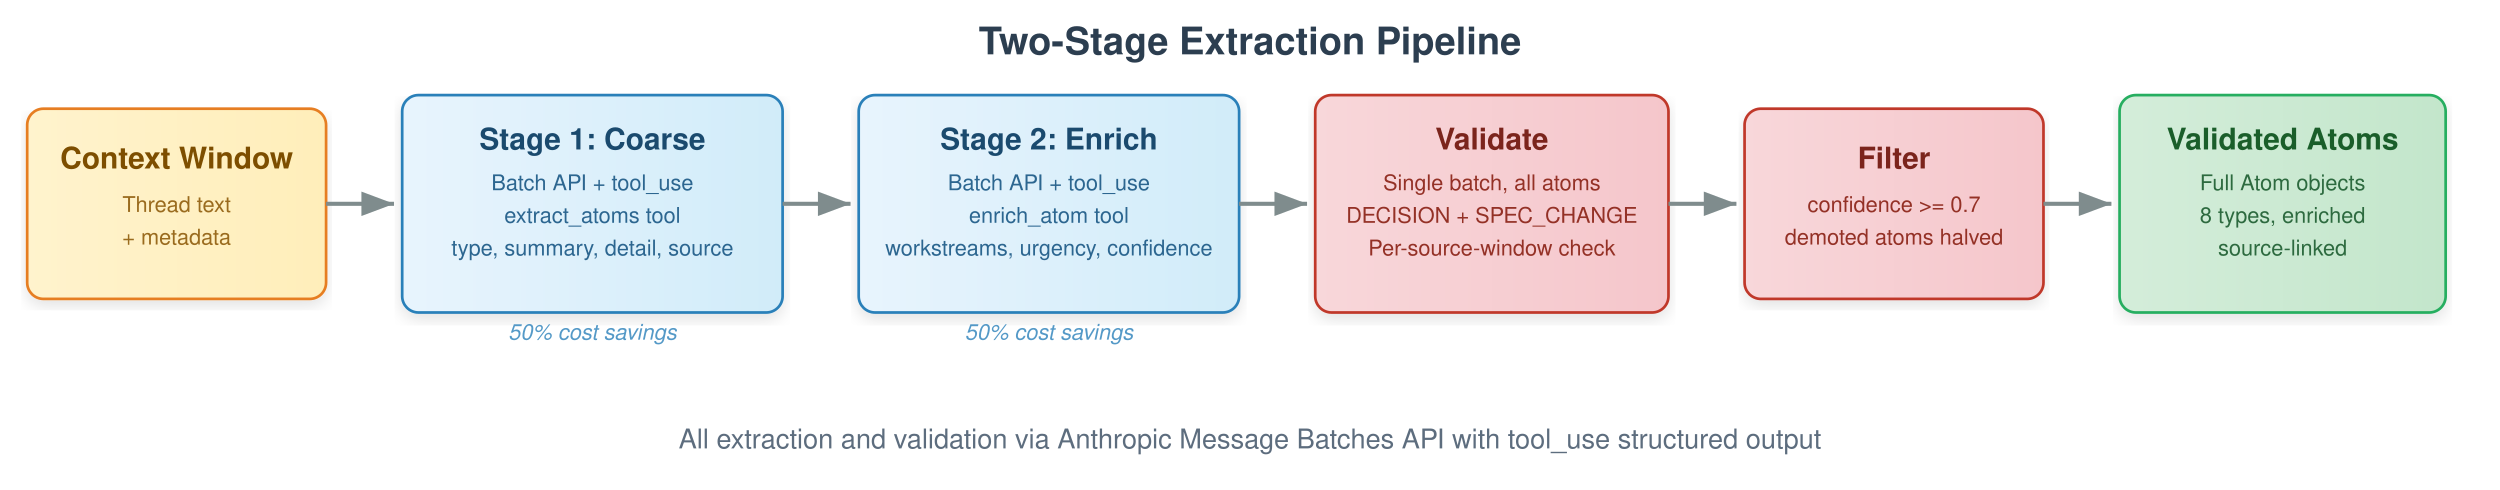
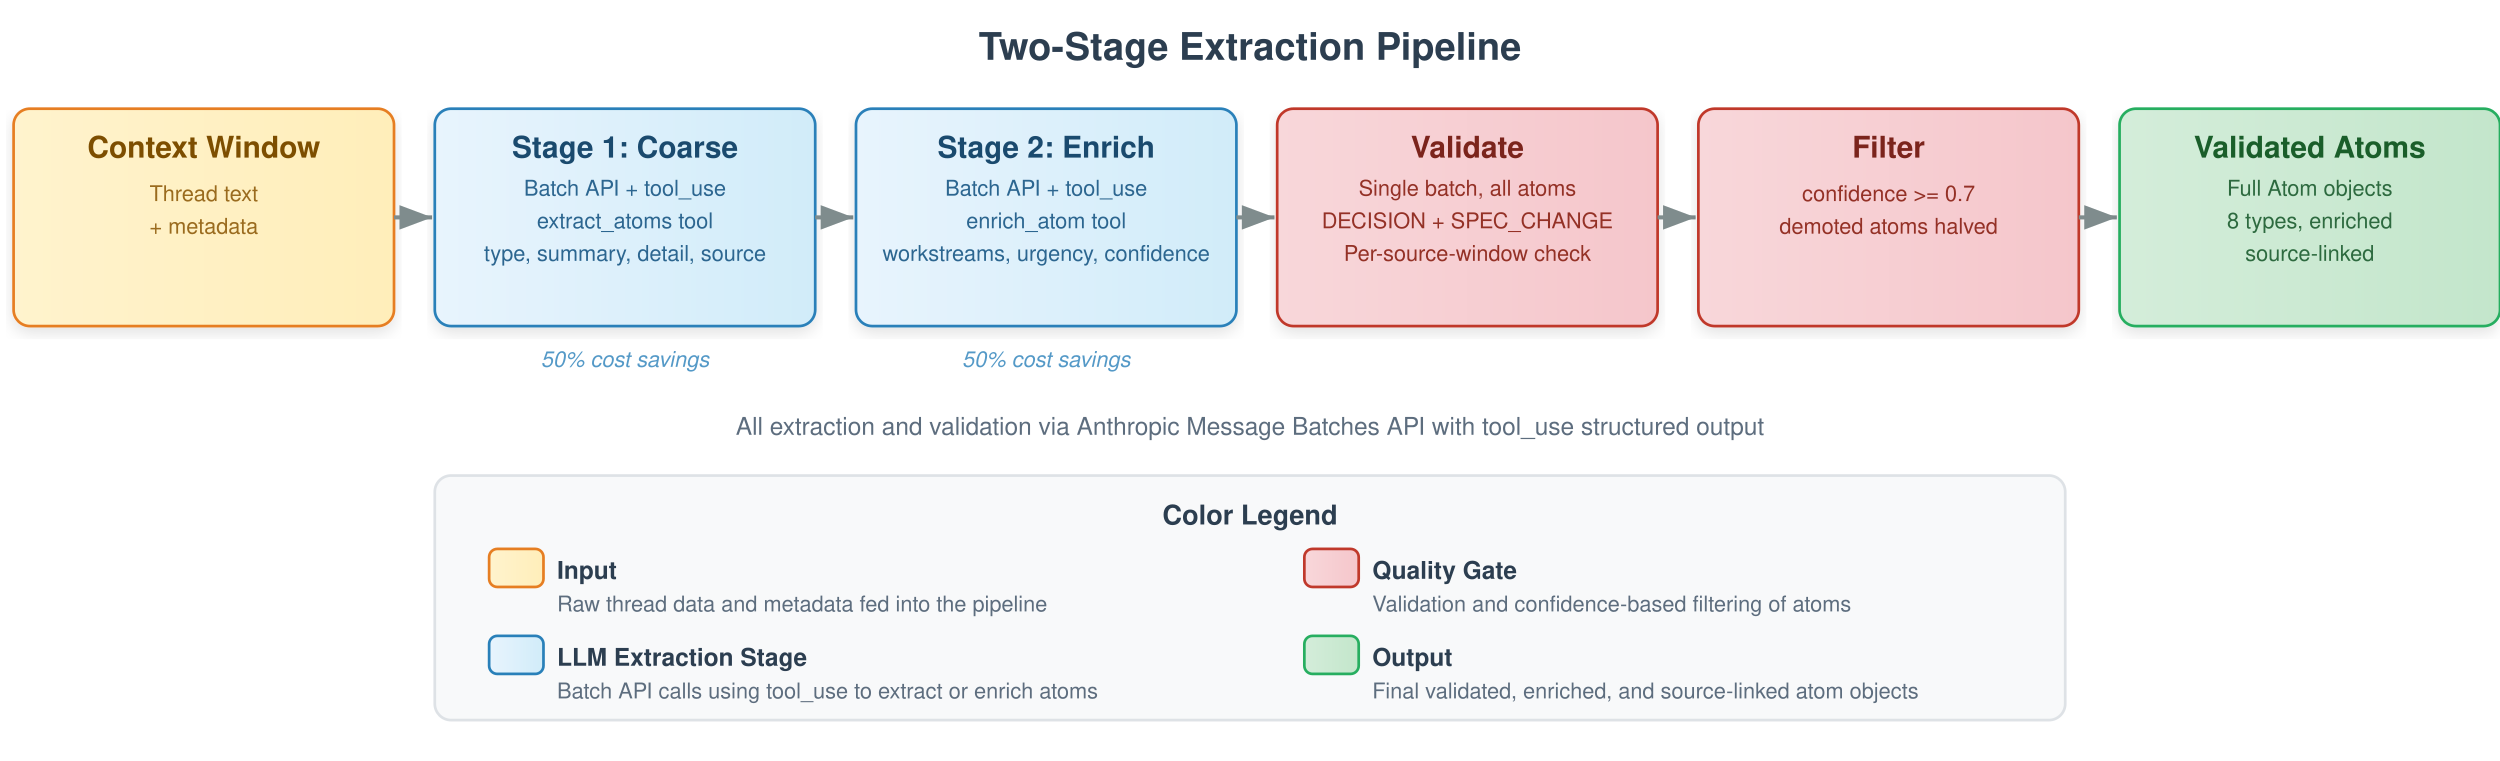
- <svg xmlns="http://www.w3.org/2000/svg" viewBox="0 0 920 180" font-family="'Segoe UI', Helvetica, Arial, sans-serif">
+ <svg xmlns="http://www.w3.org/2000/svg" viewBox="0 0 920 280" font-family="'Segoe UI', Helvetica, Arial, sans-serif">
  <defs>
    <linearGradient id="orangeGrad" x1="0%" y1="0%" x2="100%" y2="0%">
      <stop offset="0%" stop-color="#fff3cd" />
      <stop offset="100%" stop-color="#ffeeba" />
    </linearGradient>
    <linearGradient id="blueGrad" x1="0%" y1="0%" x2="100%" y2="0%">
      <stop offset="0%" stop-color="#e8f4fd" />
      <stop offset="100%" stop-color="#d1ecf9" />
    </linearGradient>
    <linearGradient id="redGrad" x1="0%" y1="0%" x2="100%" y2="0%">
      <stop offset="0%" stop-color="#f8d7da" />
      <stop offset="100%" stop-color="#f5c6cb" />
    </linearGradient>
    <linearGradient id="greenGrad" x1="0%" y1="0%" x2="100%" y2="0%">
      <stop offset="0%" stop-color="#d4edda" />
      <stop offset="100%" stop-color="#c3e6cb" />
    </linearGradient>
    <filter id="shadow" x="-2%" y="-2%" width="104%" height="108%">
      <feDropShadow dx="0" dy="2" stdDeviation="3" flood-opacity="0.12" />
    </filter>
    <marker id="arrow" markerWidth="8" markerHeight="6" refX="8" refY="3" orient="auto">
      <polygon points="0 0, 8 3, 0 6" fill="#7f8c8d" />
    </marker>
  </defs>
-   <text x="460" y="20" text-anchor="middle" font-size="14" font-weight="bold" fill="#2c3e50">Two-Stage Extraction Pipeline</text>
-   <rect x="10" y="40" width="110" height="70" rx="6" fill="url(#orangeGrad)" stroke="#e67e22" stroke-width="1" filter="url(#shadow)" />
-   <text x="65" y="62" text-anchor="middle" font-size="11" font-weight="bold" fill="#7d4e00">Context Window</text>
-   <text x="65" y="78" text-anchor="middle" font-size="8" fill="#9a6b1e">Thread text</text>
-   <text x="65" y="90" text-anchor="middle" font-size="8" fill="#9a6b1e">+ metadata</text>
-   <line x1="120" y1="75" x2="145" y2="75" stroke="#7f8c8d" stroke-width="1.5" marker-end="url(#arrow)" />
-   <rect x="148" y="35" width="140" height="80" rx="6" fill="url(#blueGrad)" stroke="#2980b9" stroke-width="1" filter="url(#shadow)" />
-   <text x="218" y="55" text-anchor="middle" font-size="11" font-weight="bold" fill="#1a4a6e">Stage 1: Coarse</text>
-   <text x="218" y="70" text-anchor="middle" font-size="8" fill="#2c6690">Batch API + tool_use</text>
-   <text x="218" y="82" text-anchor="middle" font-size="8" fill="#2c6690">extract_atoms tool</text>
-   <text x="218" y="94" text-anchor="middle" font-size="8" fill="#2c6690">type, summary, detail, source</text>
-   <text x="218" y="125" text-anchor="middle" font-size="8" font-style="italic" fill="#5499c7">50% cost savings</text>
-   <line x1="288" y1="75" x2="313" y2="75" stroke="#7f8c8d" stroke-width="1.5" marker-end="url(#arrow)" />
-   <rect x="316" y="35" width="140" height="80" rx="6" fill="url(#blueGrad)" stroke="#2980b9" stroke-width="1" filter="url(#shadow)" />
-   <text x="386" y="55" text-anchor="middle" font-size="11" font-weight="bold" fill="#1a4a6e">Stage 2: Enrich</text>
-   <text x="386" y="70" text-anchor="middle" font-size="8" fill="#2c6690">Batch API + tool_use</text>
-   <text x="386" y="82" text-anchor="middle" font-size="8" fill="#2c6690">enrich_atom tool</text>
-   <text x="386" y="94" text-anchor="middle" font-size="8" fill="#2c6690">workstreams, urgency, confidence</text>
-   <text x="386" y="125" text-anchor="middle" font-size="8" font-style="italic" fill="#5499c7">50% cost savings</text>
-   <line x1="456" y1="75" x2="481" y2="75" stroke="#7f8c8d" stroke-width="1.5" marker-end="url(#arrow)" />
-   <rect x="484" y="35" width="130" height="80" rx="6" fill="url(#redGrad)" stroke="#c0392b" stroke-width="1" filter="url(#shadow)" />
-   <text x="549" y="55" text-anchor="middle" font-size="11" font-weight="bold" fill="#7b241c">Validate</text>
-   <text x="549" y="70" text-anchor="middle" font-size="8" fill="#943126">Single batch, all atoms</text>
-   <text x="549" y="82" text-anchor="middle" font-size="8" fill="#943126">DECISION + SPEC_CHANGE</text>
-   <text x="549" y="94" text-anchor="middle" font-size="8" fill="#943126">Per-source-window check</text>
-   <line x1="614" y1="75" x2="639" y2="75" stroke="#7f8c8d" stroke-width="1.5" marker-end="url(#arrow)" />
-   <rect x="642" y="40" width="110" height="70" rx="6" fill="url(#redGrad)" stroke="#c0392b" stroke-width="1" filter="url(#shadow)" />
-   <text x="697" y="62" text-anchor="middle" font-size="11" font-weight="bold" fill="#7b241c">Filter</text>
-   <text x="697" y="78" text-anchor="middle" font-size="8" fill="#943126">confidence &gt;= 0.7</text>
-   <text x="697" y="90" text-anchor="middle" font-size="8" fill="#943126">demoted atoms halved</text>
-   <line x1="752" y1="75" x2="777" y2="75" stroke="#7f8c8d" stroke-width="1.5" marker-end="url(#arrow)" />
-   <rect x="780" y="35" width="120" height="80" rx="6" fill="url(#greenGrad)" stroke="#27ae60" stroke-width="1" filter="url(#shadow)" />
-   <text x="840" y="55" text-anchor="middle" font-size="11" font-weight="bold" fill="#1a5e2a">Validated Atoms</text>
-   <text x="840" y="70" text-anchor="middle" font-size="8" fill="#2d6a3f">Full Atom objects</text>
-   <text x="840" y="82" text-anchor="middle" font-size="8" fill="#2d6a3f">8 types, enriched</text>
-   <text x="840" y="94" text-anchor="middle" font-size="8" fill="#2d6a3f">source-linked</text>
-   <text x="460" y="165" text-anchor="middle" font-size="10" fill="#5d6d7e">All extraction and validation via Anthropic Message Batches API with tool_use structured output</text>
+   <text x="460" y="22" text-anchor="middle" font-size="14" font-weight="bold" fill="#2c3e50">Two-Stage Extraction Pipeline</text>
+   <rect x="5" y="40" width="140" height="80" rx="6" fill="url(#orangeGrad)" stroke="#e67e22" stroke-width="1" filter="url(#shadow)" />
+   <text x="75" y="58" text-anchor="middle" font-size="11" font-weight="bold" fill="#7d4e00">Context Window</text>
+   <text x="75" y="74" text-anchor="middle" font-size="8" fill="#9a6b1e">Thread text</text>
+   <text x="75" y="86" text-anchor="middle" font-size="8" fill="#9a6b1e">+ metadata</text>
+   <line x1="145" y1="80" x2="159" y2="80" stroke="#7f8c8d" stroke-width="1.5" marker-end="url(#arrow)" />
+   <rect x="160" y="40" width="140" height="80" rx="6" fill="url(#blueGrad)" stroke="#2980b9" stroke-width="1" filter="url(#shadow)" />
+   <text x="230" y="58" text-anchor="middle" font-size="11" font-weight="bold" fill="#1a4a6e">Stage 1: Coarse</text>
+   <text x="230" y="72" text-anchor="middle" font-size="8" fill="#2c6690">Batch API + tool_use</text>
+   <text x="230" y="84" text-anchor="middle" font-size="8" fill="#2c6690">extract_atoms tool</text>
+   <text x="230" y="96" text-anchor="middle" font-size="8" fill="#2c6690">type, summary, detail, source</text>
+   <text x="230" y="135" text-anchor="middle" font-size="8" font-style="italic" fill="#5499c7">50% cost savings</text>
+   <line x1="300" y1="80" x2="314" y2="80" stroke="#7f8c8d" stroke-width="1.5" marker-end="url(#arrow)" />
+   <rect x="315" y="40" width="140" height="80" rx="6" fill="url(#blueGrad)" stroke="#2980b9" stroke-width="1" filter="url(#shadow)" />
+   <text x="385" y="58" text-anchor="middle" font-size="11" font-weight="bold" fill="#1a4a6e">Stage 2: Enrich</text>
+   <text x="385" y="72" text-anchor="middle" font-size="8" fill="#2c6690">Batch API + tool_use</text>
+   <text x="385" y="84" text-anchor="middle" font-size="8" fill="#2c6690">enrich_atom tool</text>
+   <text x="385" y="96" text-anchor="middle" font-size="8" fill="#2c6690">workstreams, urgency, confidence</text>
+   <text x="385" y="135" text-anchor="middle" font-size="8" font-style="italic" fill="#5499c7">50% cost savings</text>
+   <line x1="455" y1="80" x2="469" y2="80" stroke="#7f8c8d" stroke-width="1.5" marker-end="url(#arrow)" />
+   <rect x="470" y="40" width="140" height="80" rx="6" fill="url(#redGrad)" stroke="#c0392b" stroke-width="1" filter="url(#shadow)" />
+   <text x="540" y="58" text-anchor="middle" font-size="11" font-weight="bold" fill="#7b241c">Validate</text>
+   <text x="540" y="72" text-anchor="middle" font-size="8" fill="#943126">Single batch, all atoms</text>
+   <text x="540" y="84" text-anchor="middle" font-size="8" fill="#943126">DECISION + SPEC_CHANGE</text>
+   <text x="540" y="96" text-anchor="middle" font-size="8" fill="#943126">Per-source-window check</text>
+   <line x1="610" y1="80" x2="624" y2="80" stroke="#7f8c8d" stroke-width="1.5" marker-end="url(#arrow)" />
+   <rect x="625" y="40" width="140" height="80" rx="6" fill="url(#redGrad)" stroke="#c0392b" stroke-width="1" filter="url(#shadow)" />
+   <text x="695" y="58" text-anchor="middle" font-size="11" font-weight="bold" fill="#7b241c">Filter</text>
+   <text x="695" y="74" text-anchor="middle" font-size="8" fill="#943126">confidence &gt;= 0.7</text>
+   <text x="695" y="86" text-anchor="middle" font-size="8" fill="#943126">demoted atoms halved</text>
+   <line x1="765" y1="80" x2="779" y2="80" stroke="#7f8c8d" stroke-width="1.5" marker-end="url(#arrow)" />
+   <rect x="780" y="40" width="140" height="80" rx="6" fill="url(#greenGrad)" stroke="#27ae60" stroke-width="1" filter="url(#shadow)" />
+   <text x="850" y="58" text-anchor="middle" font-size="11" font-weight="bold" fill="#1a5e2a">Validated Atoms</text>
+   <text x="850" y="72" text-anchor="middle" font-size="8" fill="#2d6a3f">Full Atom objects</text>
+   <text x="850" y="84" text-anchor="middle" font-size="8" fill="#2d6a3f">8 types, enriched</text>
+   <text x="850" y="96" text-anchor="middle" font-size="8" fill="#2d6a3f">source-linked</text>
+   <text x="460" y="160" text-anchor="middle" font-size="9" fill="#5d6d7e">All extraction and validation via Anthropic Message Batches API with tool_use structured output</text>
+   <rect x="160" y="175" width="600" height="90" rx="6" fill="#f8f9fa" stroke="#dee2e6" stroke-width="1" />
+   <text x="460" y="193" text-anchor="middle" font-size="10" font-weight="bold" fill="#2c3e50">Color Legend</text>
+   <rect x="180" y="202" width="20" height="14" rx="3" fill="url(#orangeGrad)" stroke="#e67e22" stroke-width="1" />
+   <text x="205" y="213" font-size="9" fill="#2c3e50" font-weight="bold">Input</text>
+   <text x="205" y="225" font-size="8" fill="#5d6d7e">Raw thread data and metadata fed into the pipeline</text>
+   <rect x="180" y="234" width="20" height="14" rx="3" fill="url(#blueGrad)" stroke="#2980b9" stroke-width="1" />
+   <text x="205" y="245" font-size="9" fill="#2c3e50" font-weight="bold">LLM Extraction Stage</text>
+   <text x="205" y="257" font-size="8" fill="#5d6d7e">Batch API calls using tool_use to extract or enrich atoms</text>
+   <rect x="480" y="202" width="20" height="14" rx="3" fill="url(#redGrad)" stroke="#c0392b" stroke-width="1" />
+   <text x="505" y="213" font-size="9" fill="#2c3e50" font-weight="bold">Quality Gate</text>
+   <text x="505" y="225" font-size="8" fill="#5d6d7e">Validation and confidence-based filtering of atoms</text>
+   <rect x="480" y="234" width="20" height="14" rx="3" fill="url(#greenGrad)" stroke="#27ae60" stroke-width="1" />
+   <text x="505" y="245" font-size="9" fill="#2c3e50" font-weight="bold">Output</text>
+   <text x="505" y="257" font-size="8" fill="#5d6d7e">Final validated, enriched, and source-linked atom objects</text>
</svg>
